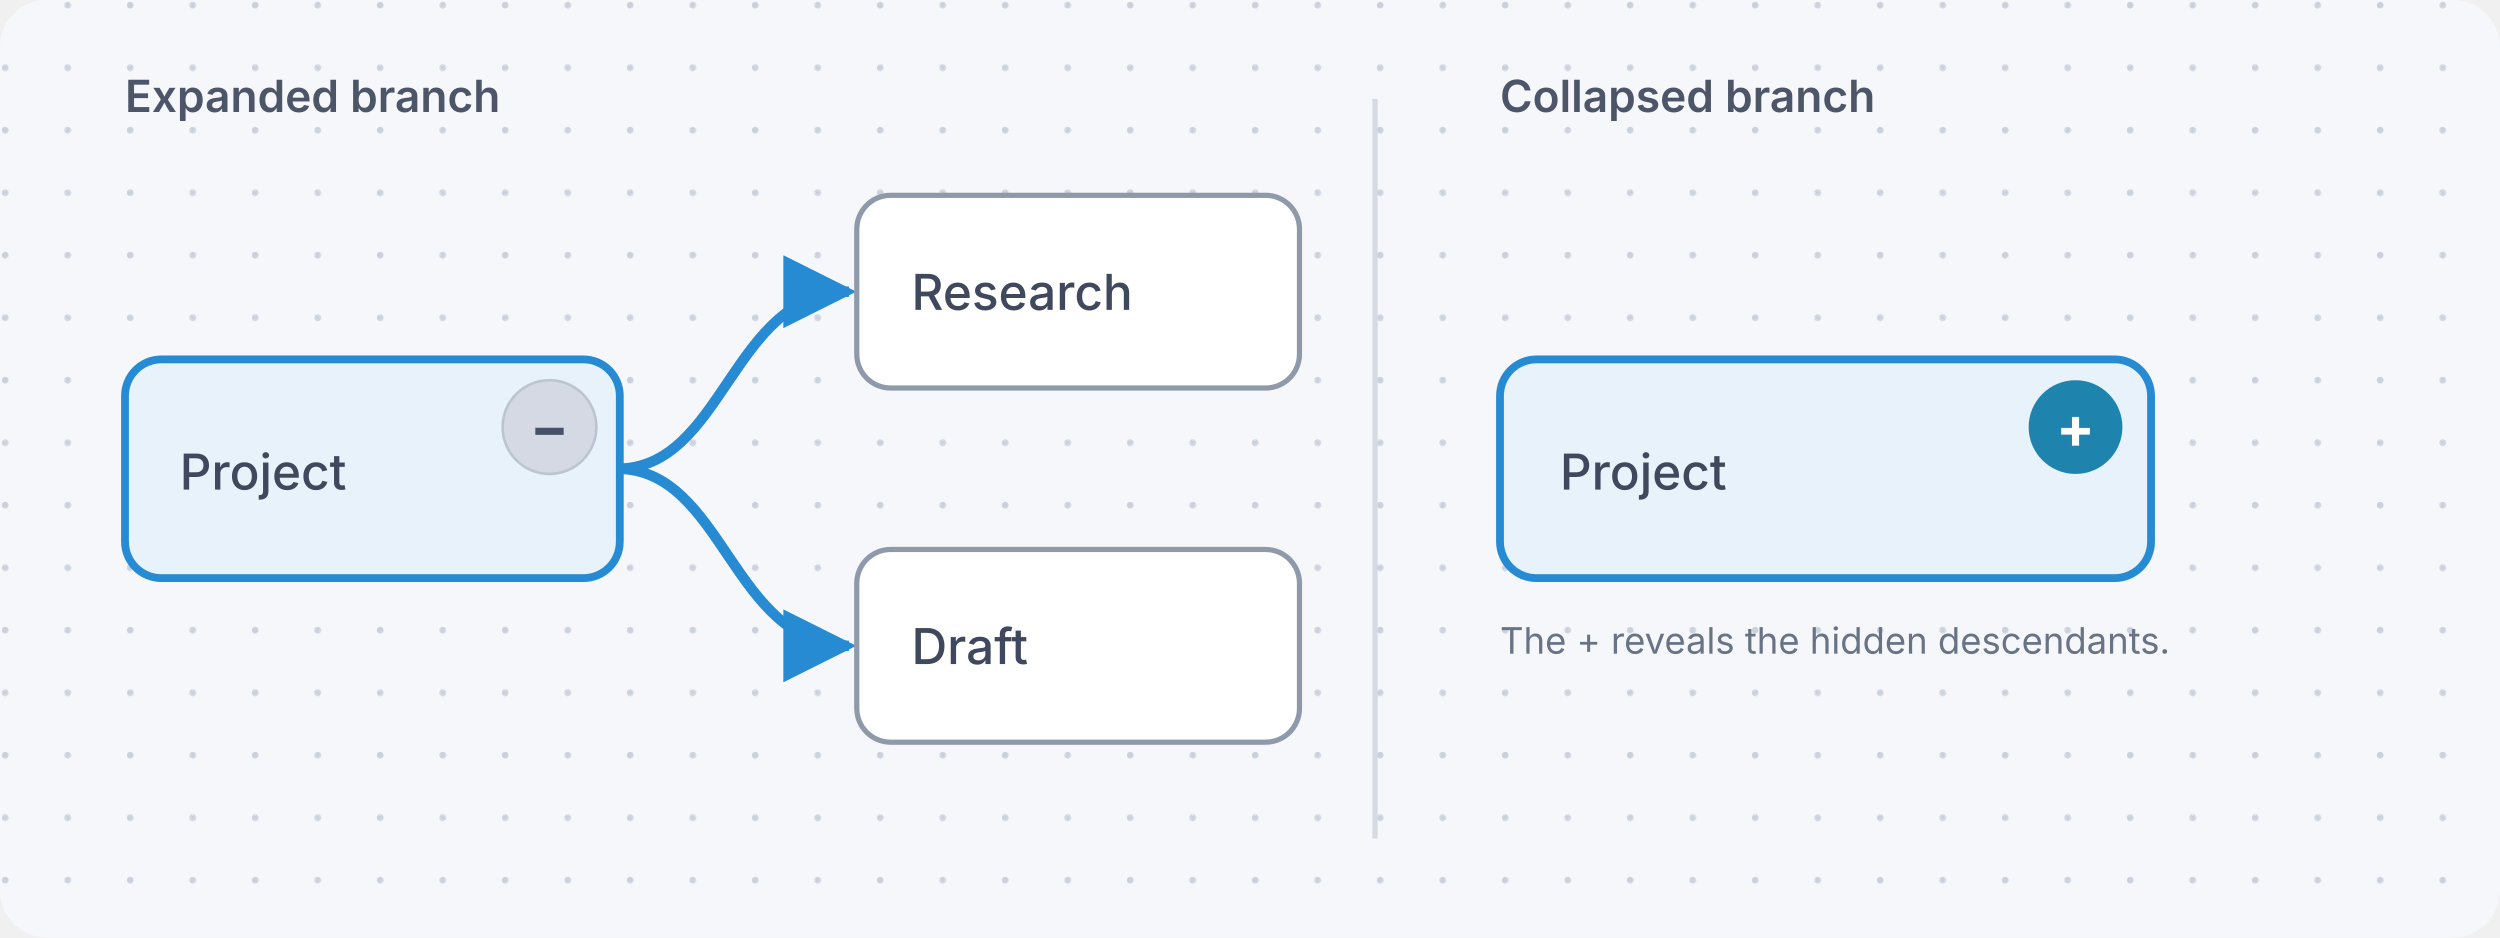
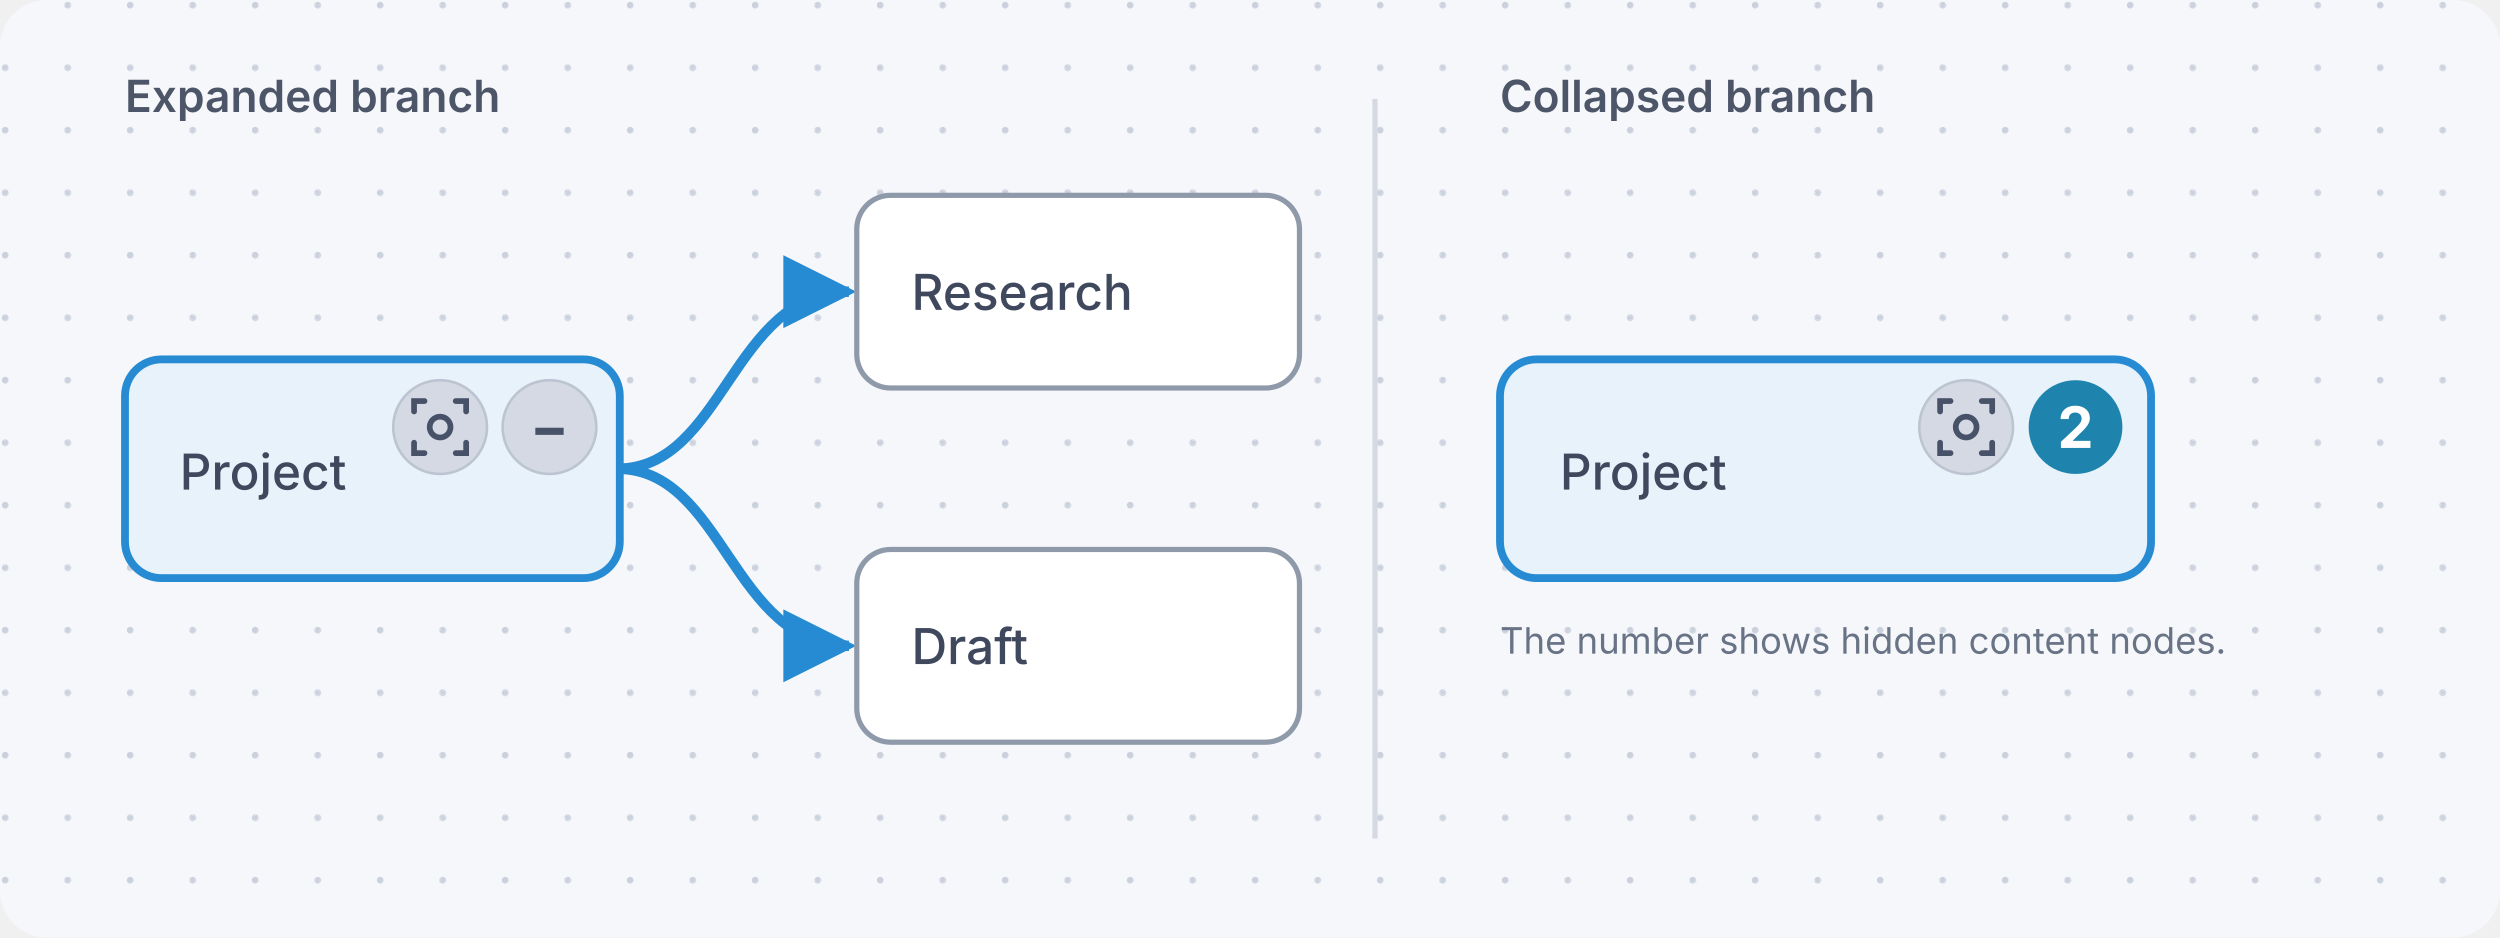
<svg xmlns="http://www.w3.org/2000/svg" width="720" height="270" viewBox="0 0 960 360" role="img" aria-labelledby="title desc">
  <defs>
    <pattern id="grid" width="24" height="24" patternUnits="userSpaceOnUse">
      <circle cx="2" cy="2" r="1.3" fill="#cbd1dc" />
    </pattern>
    <marker id="arrow" viewBox="0 0 10 10" refX="9" refY="5" markerWidth="7" markerHeight="7" orient="auto-start-reverse">
      <path d="M 0 0 L 10 5 L 0 10 z" fill="#268bd2" />
    </marker>
    <style>
      .label { font: 600 17px -apple-system, BlinkMacSystemFont, "Segoe UI", sans-serif; fill: #4d5668; }
      .node-text { font: 500 19px -apple-system, BlinkMacSystemFont, "Segoe UI", sans-serif; fill: #3f485d; }
      .count { font: 14px -apple-system, BlinkMacSystemFont, "Segoe UI", sans-serif; fill: #687386; }
      .control { font: 700 22px -apple-system, BlinkMacSystemFont, "Segoe UI", sans-serif; fill: #475269; text-anchor: middle; dominant-baseline: central; }
      .control-inverse { font: 700 22px -apple-system, BlinkMacSystemFont, "Segoe UI", sans-serif; fill: #ffffff; text-anchor: middle; dominant-baseline: central; }
    </style>
  </defs>
  <rect width="960" height="360" rx="18" fill="#f6f7fa" />
  <rect width="960" height="360" rx="18" fill="url(#grid)" />
  <text class="label" x="48" y="43">Expanded branch</text>
  <path d="M 237 180 C 278 180 281 112 326 112" fill="none" stroke="#268bd2" stroke-width="4" marker-end="url(#arrow)" />
  <path d="M 237 180 C 278 180 281 248 326 248" fill="none" stroke="#268bd2" stroke-width="4" marker-end="url(#arrow)" />
  <g>
    <rect x="48" y="138" width="190" height="84" rx="14" fill="#e7f2fa" stroke="#268bd2" stroke-width="3" />
    <text class="node-text" x="69" y="188">Project</text>
+     <circle cx="169" cy="164" r="18" fill="#d4d9e3" stroke="#bdc4d1" />
+     <g fill="none" stroke="#475269" stroke-width="2.2" stroke-linecap="round">
+       <path d="M159 158v-4h4M179 158v-4h-4M159 170v4h4M179 170v4h-4" />
+       <circle cx="169" cy="164" r="4" />
+     </g>
    <circle cx="211" cy="164" r="18" fill="#d4d9e3" stroke="#bdc4d1" />
    <text class="control" x="211" y="164">−</text>
  </g>
  <g>
    <rect x="329" y="75" width="170" height="74" rx="13" fill="#ffffff" stroke="#8e99aa" stroke-width="2" />
    <text class="node-text" x="350" y="119">Research</text>
  </g>
  <g>
    <rect x="329" y="211" width="170" height="74" rx="13" fill="#ffffff" stroke="#8e99aa" stroke-width="2" />
    <text class="node-text" x="350" y="255">Draft</text>
  </g>
  <line x1="528" y1="38" x2="528" y2="322" stroke="#d5d9e2" stroke-width="2" />
  <text class="label" x="576" y="43">Collapsed branch</text>
  <g>
    <rect x="576" y="138" width="250" height="84" rx="14" fill="#e7f2fa" stroke="#268bd2" stroke-width="3" />
    <text class="node-text" x="599" y="188">Project</text>
+     <circle cx="755" cy="164" r="18" fill="#d4d9e3" stroke="#bdc4d1" />
+     <g fill="none" stroke="#475269" stroke-width="2.2" stroke-linecap="round">
+       <path d="M745 158v-4h4M765 158v-4h-4M745 170v4h4M765 170v4h-4" />
+       <circle cx="755" cy="164" r="4" />
+     </g>
    <circle cx="797" cy="164" r="18" fill="#1f84ad" />
-     <text class="control-inverse" x="797" y="164">+</text>
+     <text class="control-inverse" x="797" y="164">2</text>
  </g>
-   <text class="count" x="576" y="251">The + reveals the hidden descendants.</text>
+   <text class="count" x="576" y="251">The number shows hidden content nodes.</text>
</svg>
